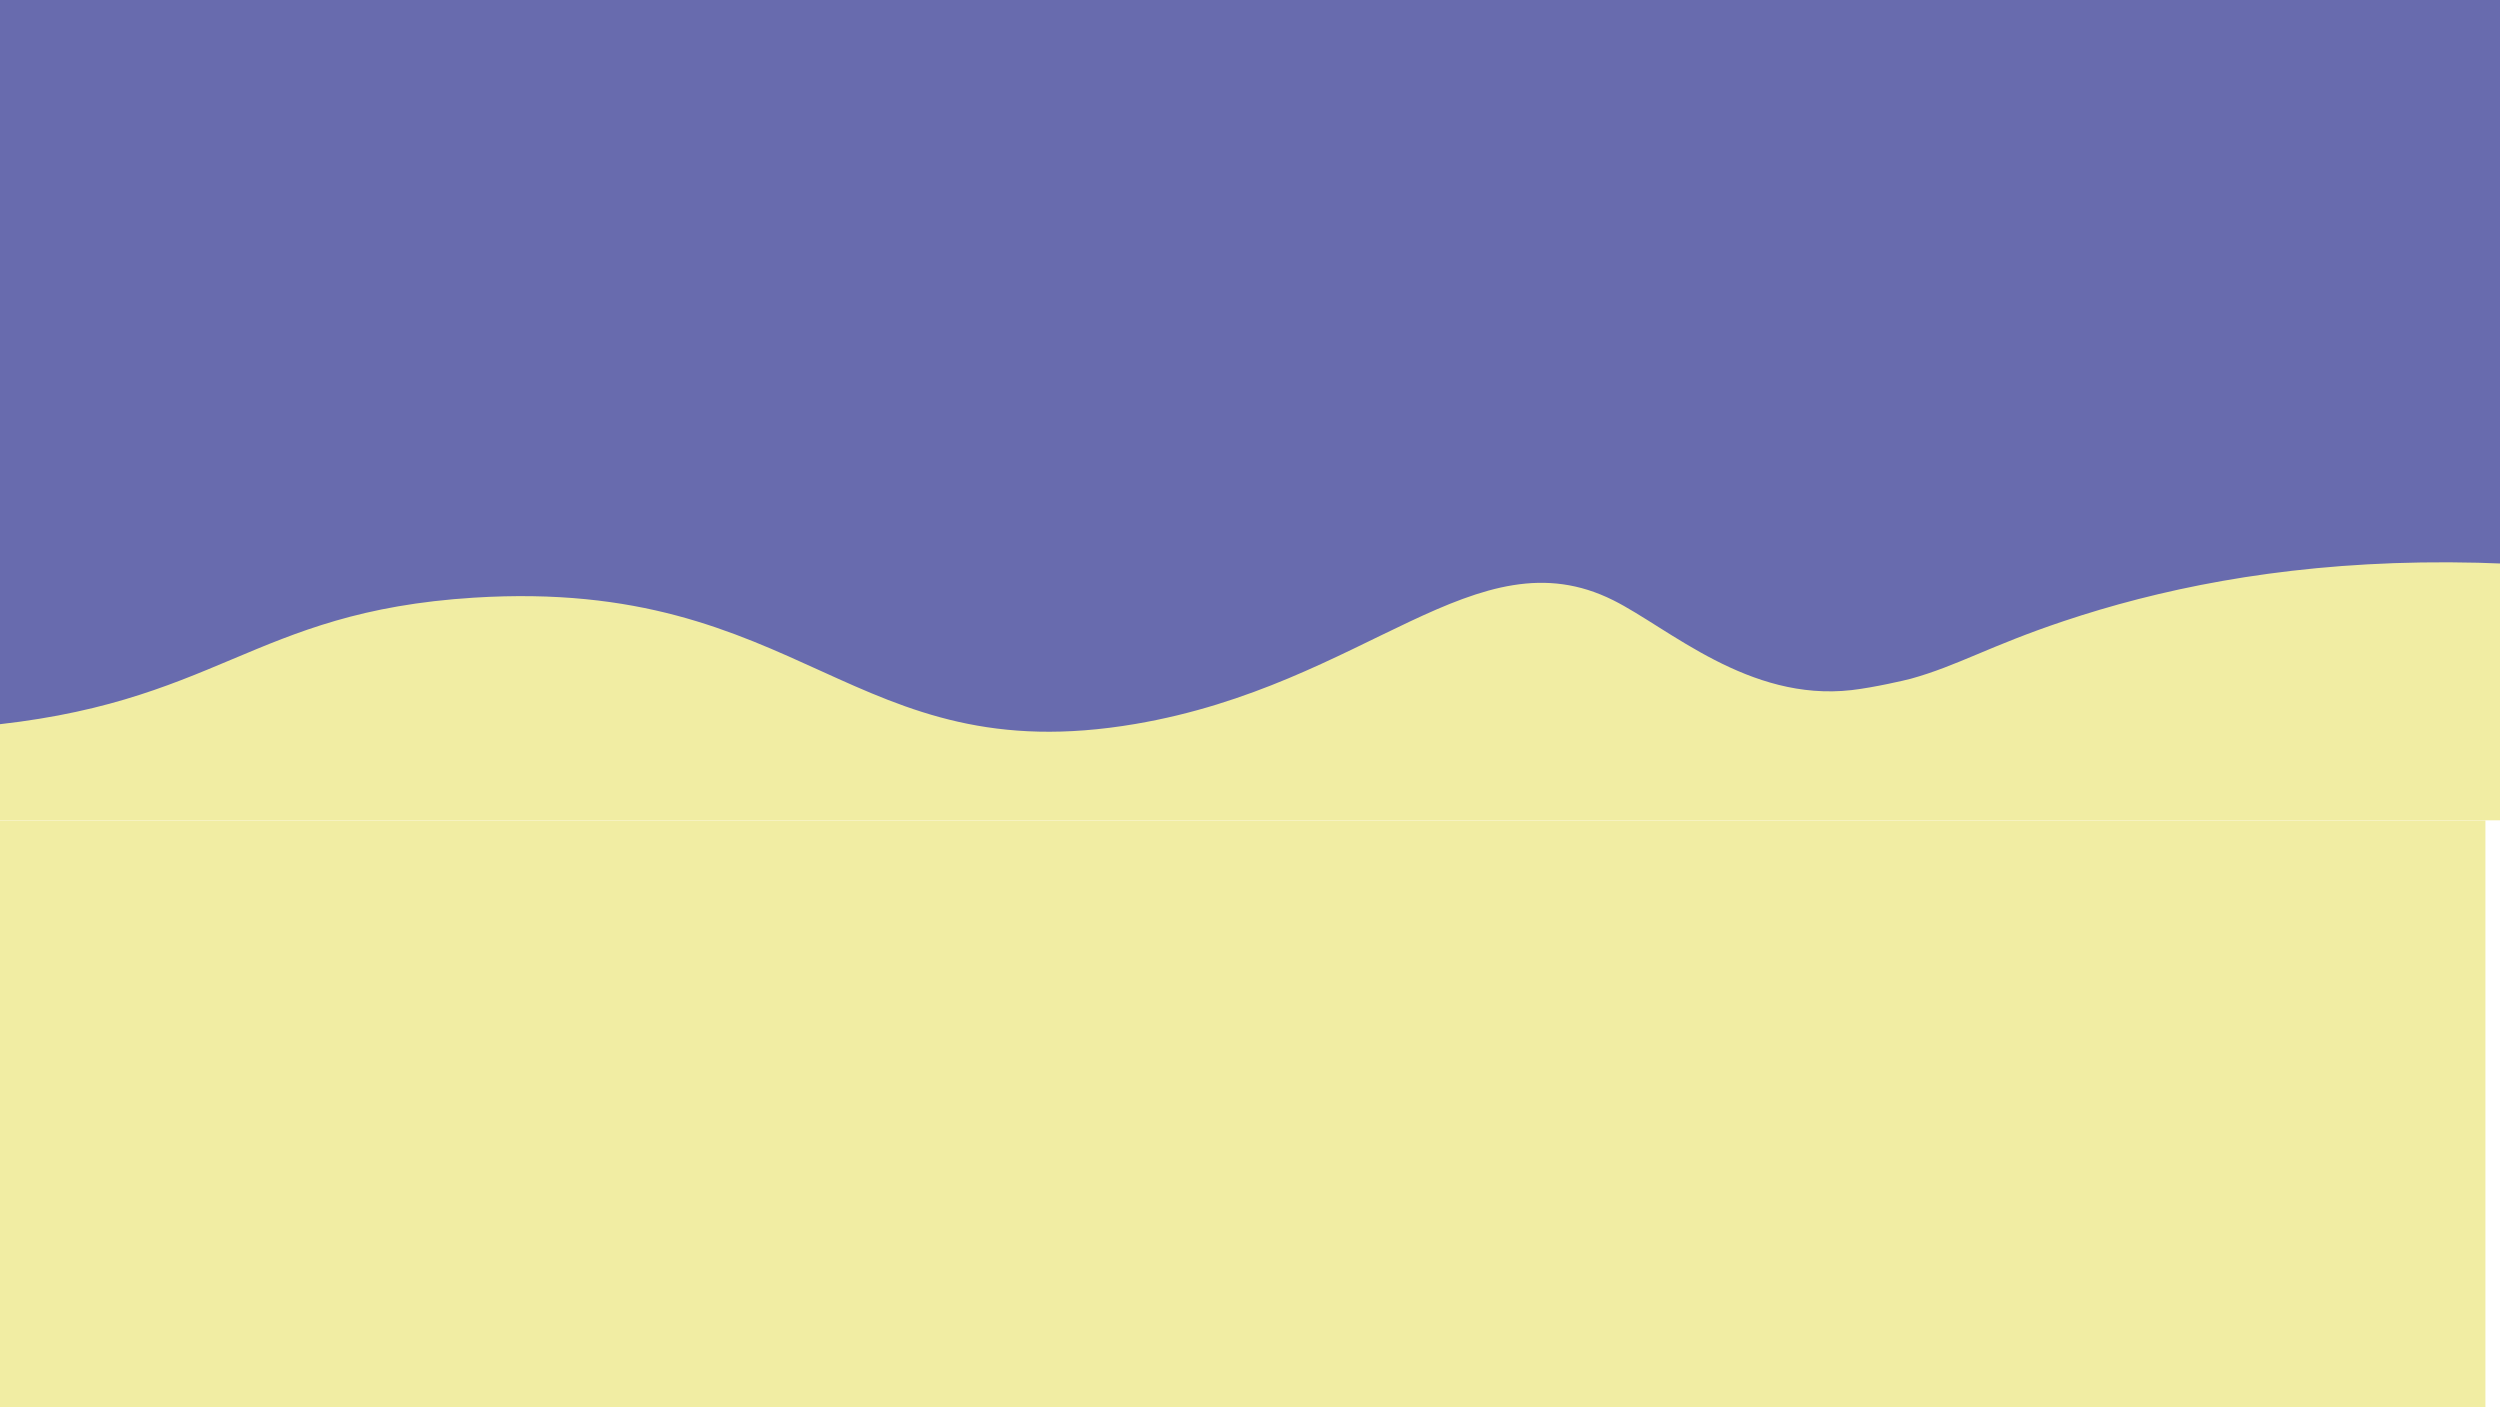
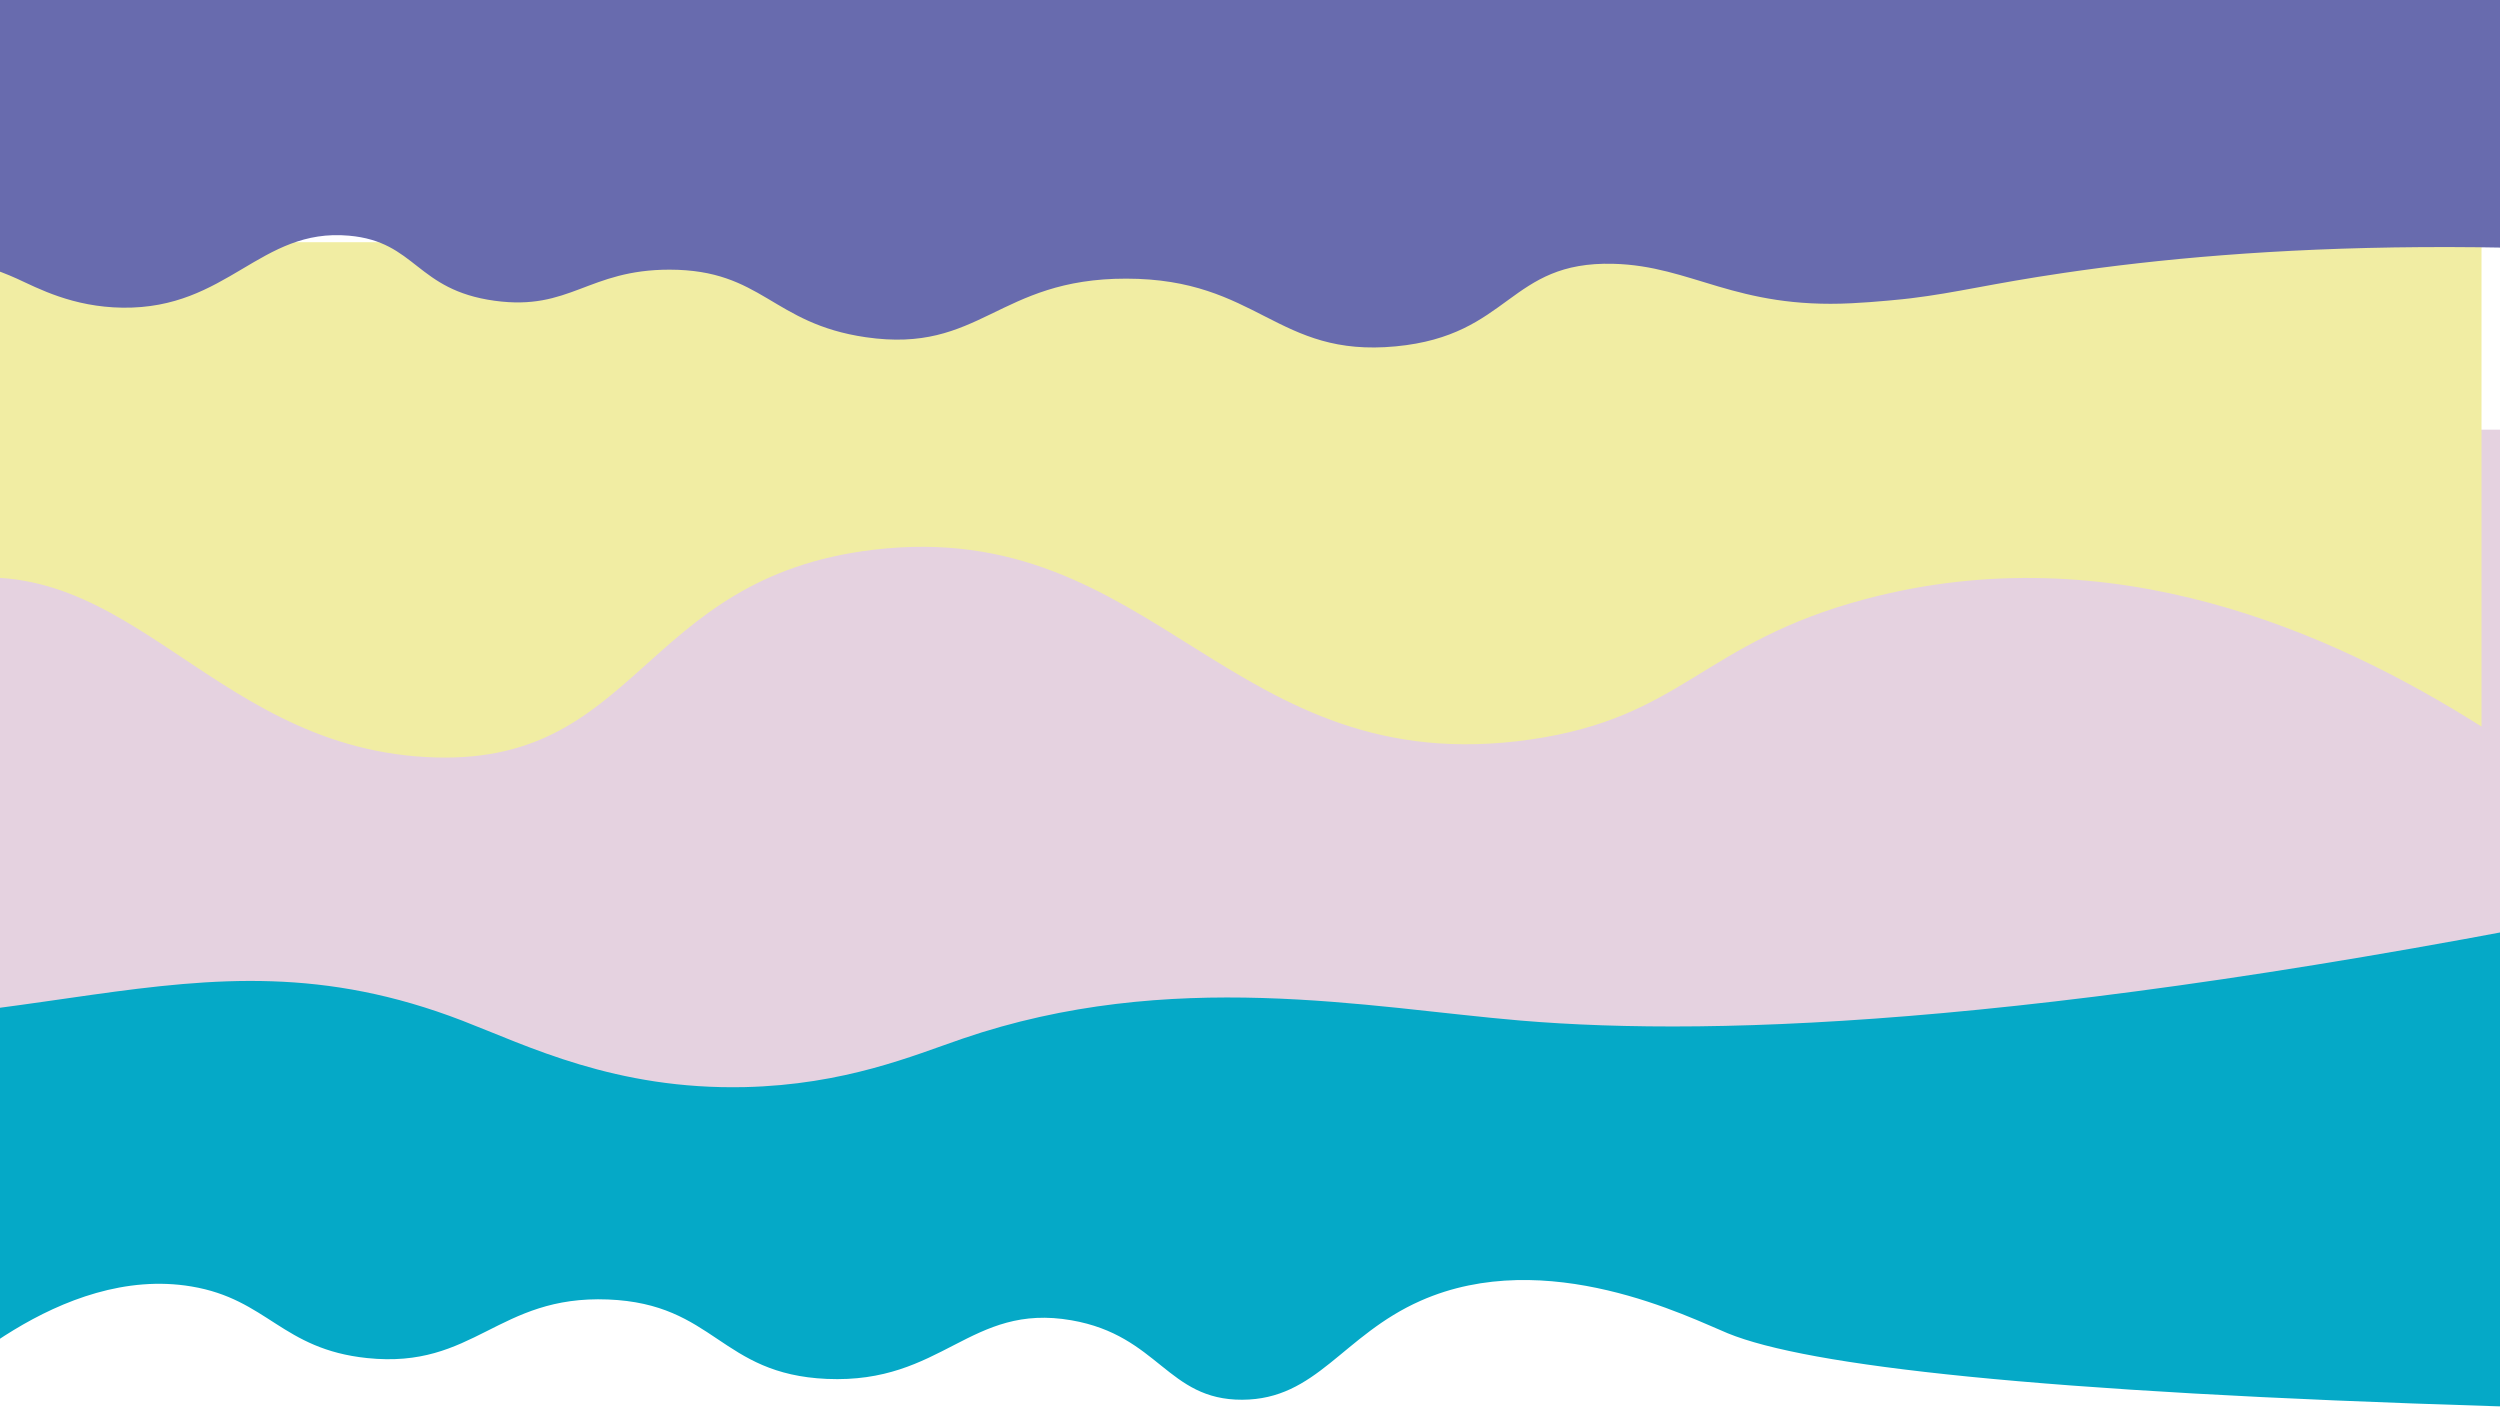
<svg xmlns="http://www.w3.org/2000/svg" version="1.1" id="Calque_1" x="0px" y="0px" viewBox="0 0 1920 1080" style="enable-background:new 0 0 1920 1080;" xml:space="preserve">
  <style type="text/css">
- 	.st0{fill:#F1EDA3;}
- 	.st1{fill:#686BAE;}
- 	.st2{fill:#E5D2E0;}
- 	.st3{fill:#05A9C7;}
+ 	.st0{fill:#05A9C7;}
+ 	.st1{fill:#E5D2E0;}
+ 	.st2{fill:#F1EDA3;}
+ 	.st3{fill:#686BAE;}
</style>
  <g>
-     <rect x="-2056.4" y="143" class="st0" width="5968.8" height="487" />
+     <path class="st0" d="M-2388.4,714.9h5968.8V1080c-1552.7,24.8-2131.1-6.1-2253.4-56c-28.7-11.7-139-68-236-25   c-60.2,26.7-79.7,75.8-137,76c-57.6,0.2-64.1-49.3-131-61c-78.2-13.7-98.9,48.9-188,45c-82.1-3.6-85.8-57.7-168-61   c-85-3.4-102.5,53.6-185,45c-65.6-6.8-76.5-45.2-135-55c-100.9-16.9-193.4,76.2-209,90c-100.3,88.6-671.9,123.9-2326.4,2   C-2388.4,958.3-2388.4,836.6-2388.4,714.9z" />
  </g>
  <g>
-     <path class="st1" d="M2268,492.7c-321.7-93.1-539.9-63.6-683-15.7c-57.1,19.1-81.5,34.3-117.6,44.3c-3.7,1-28,6.7-45.4,8.7   c-79,9-140.4-47.7-183-69c-105.3-52.6-189.4,64.7-367,95c-218.8,37.3-254.4-112.8-508-97c-172.3,10.8-196,82.6-382,99   c-163.3,14.4-301.5-27.1-394-65.4c0-164.2,0-328.4,0-492.7h2680V492.7z" />
+     <path class="st1" d="M2062.9,688c-480.3,99.5-742.6,108.6-895,95.8c-117.5-9.9-268.4-41-429,14c-37.3,12.8-90.1,35.3-167,37.1   c-99.4,2.2-166.7-31.7-217-51.1c-211.7-81.5-333.3,30.5-639.8-5.2c-76.9-9-193.5-30.5-332.2-90.6c0-119.3,0-238.7,0-358h2680V688z" />
  </g>
  <g>
-     <rect x="-2403.6" y="1306.1" class="st2" width="5968.8" height="345.9" />
+     <path class="st2" d="M1905.8,558c-115.4-73-284.7-147.8-472.8-98c-126.4,33.5-139.8,91.1-258,108C944.1,601,888,396.4,671,422.2   c-181.2,21.5-179.1,168.5-344,159.2C154.8,571.8,94.7,408.1-60,450.5c-52.4,14.4-91.3,45.7-190,77.2   c-32.6,10.4-57.7,19.6-86.4,46.4c-36.7,34.2-40.2,68.6-105.6,78c-56.3,8.1-153.7-3.1-332.2-94.1c0-124,0-248,0-372h2680V558z" />
  </g>
  <g>
-     <path class="st0" d="M1908.8,1498.8c-258.7-160.1-445.4-174.2-581.2-127.8c-29.2,10-73.5,59.5-159.8,96.4   c-33.2,14.2-105.7,45.3-194.8,50.6c-187.1,11.2-240.2-103.5-396.7-71c-72.4,15.1-79.5,43.4-141.3,40c-90.5-5.1-141.3-47.2-207-80   c-146.7-73.3-357.7-64.4-475,21c-134,97.6-95.1,258.2-192,290.7c-56.3,18.9-153.7-7.2-332.2-219.8c0-289.6,0-579.2,0-868.8h2680   V1498.8z" />
-   </g>
-   <g>
-     <rect x="-2364.4" y="2349.9" class="st3" width="5968.8" height="831.1" />
-   </g>
-   <g>
-     <path class="st2" d="M1959.9,2688.9c-480.3,288.1-742.6,314.6-895,277.4c-117.5-28.6-268.4-118.8-429,40.6   c-37.3,37-90.1,102.3-167,107.3c-99.4,6.4-166.7-91.8-217-147.9c-211.7-236.1-333.3,88.3-639.8-15c-76.9-26-193.5-88.3-332.2-262.4   c0-345.6,0-691.3,0-1036.9h2680V2688.9z" />
-   </g>
-   <g>
-     <path class="st3" d="M3510.4,4217.7c-989.4,143-1718.2,239.9-1993.3,288.6c-92.9,16.4-171.9,23-231.1,25.7   c-177.2,8.2-265.7,12.4-342-33.9c-24.9-15.1-53.2-37.8-105-53.7c-10.9-3.4-59.6-17.4-124-14.4c-53.1,2.5-92.6,15.6-120,24.9   c-57.7,19.6-58,30.9-116,51.7c-28.4,10.2-71.7,25.3-130,28.7c-76.5,4.5-133.9-13.6-145-17.2c-46.2-15.1-43.9-25-106-48.9   c-38.2-14.7-71.2-27.4-116-31.6c-54.7-5.2-97.5,4.9-136,14.4c-69.7,17.1-119.1,40.8-125,45c-128.7,92.4-759,167.6-1439.5-6.4   c-181.7-46.5-441.9-127.2-739.9-273c0-359.6,0-719.2,0-1078.7h5968.8V4217.7z" />
+     <path class="st3" d="M2268,216.5c-321.7-40.9-539.9-28-683-6.9c-57.1,8.4-81.5,15.1-117.6,19.5c-3.7,0.5-28,3-45.4,3.8   c-89.4,4.5-122.6-28.8-183-30.3c-80.5-2.1-78.9,55-167,63.4c-91.7,8.8-105.6-51.9-207-52c-99.1-0.1-111.9,57.8-200,45   c-72.4-10.5-79.3-51.8-150.8-51.9c-62.8,0-76.3,31.8-134.2,23.9c-60.8-8.3-60.1-45.4-112-50c-68.4-6.1-93,56.3-173.8,55.3   C55.7,235.8,29,221.3,13,214c-60-27.1-176.3-45-425,2.5c0-72.2,0-144.4,0-216.6h2680V216.5z" />
  </g>
</svg>
